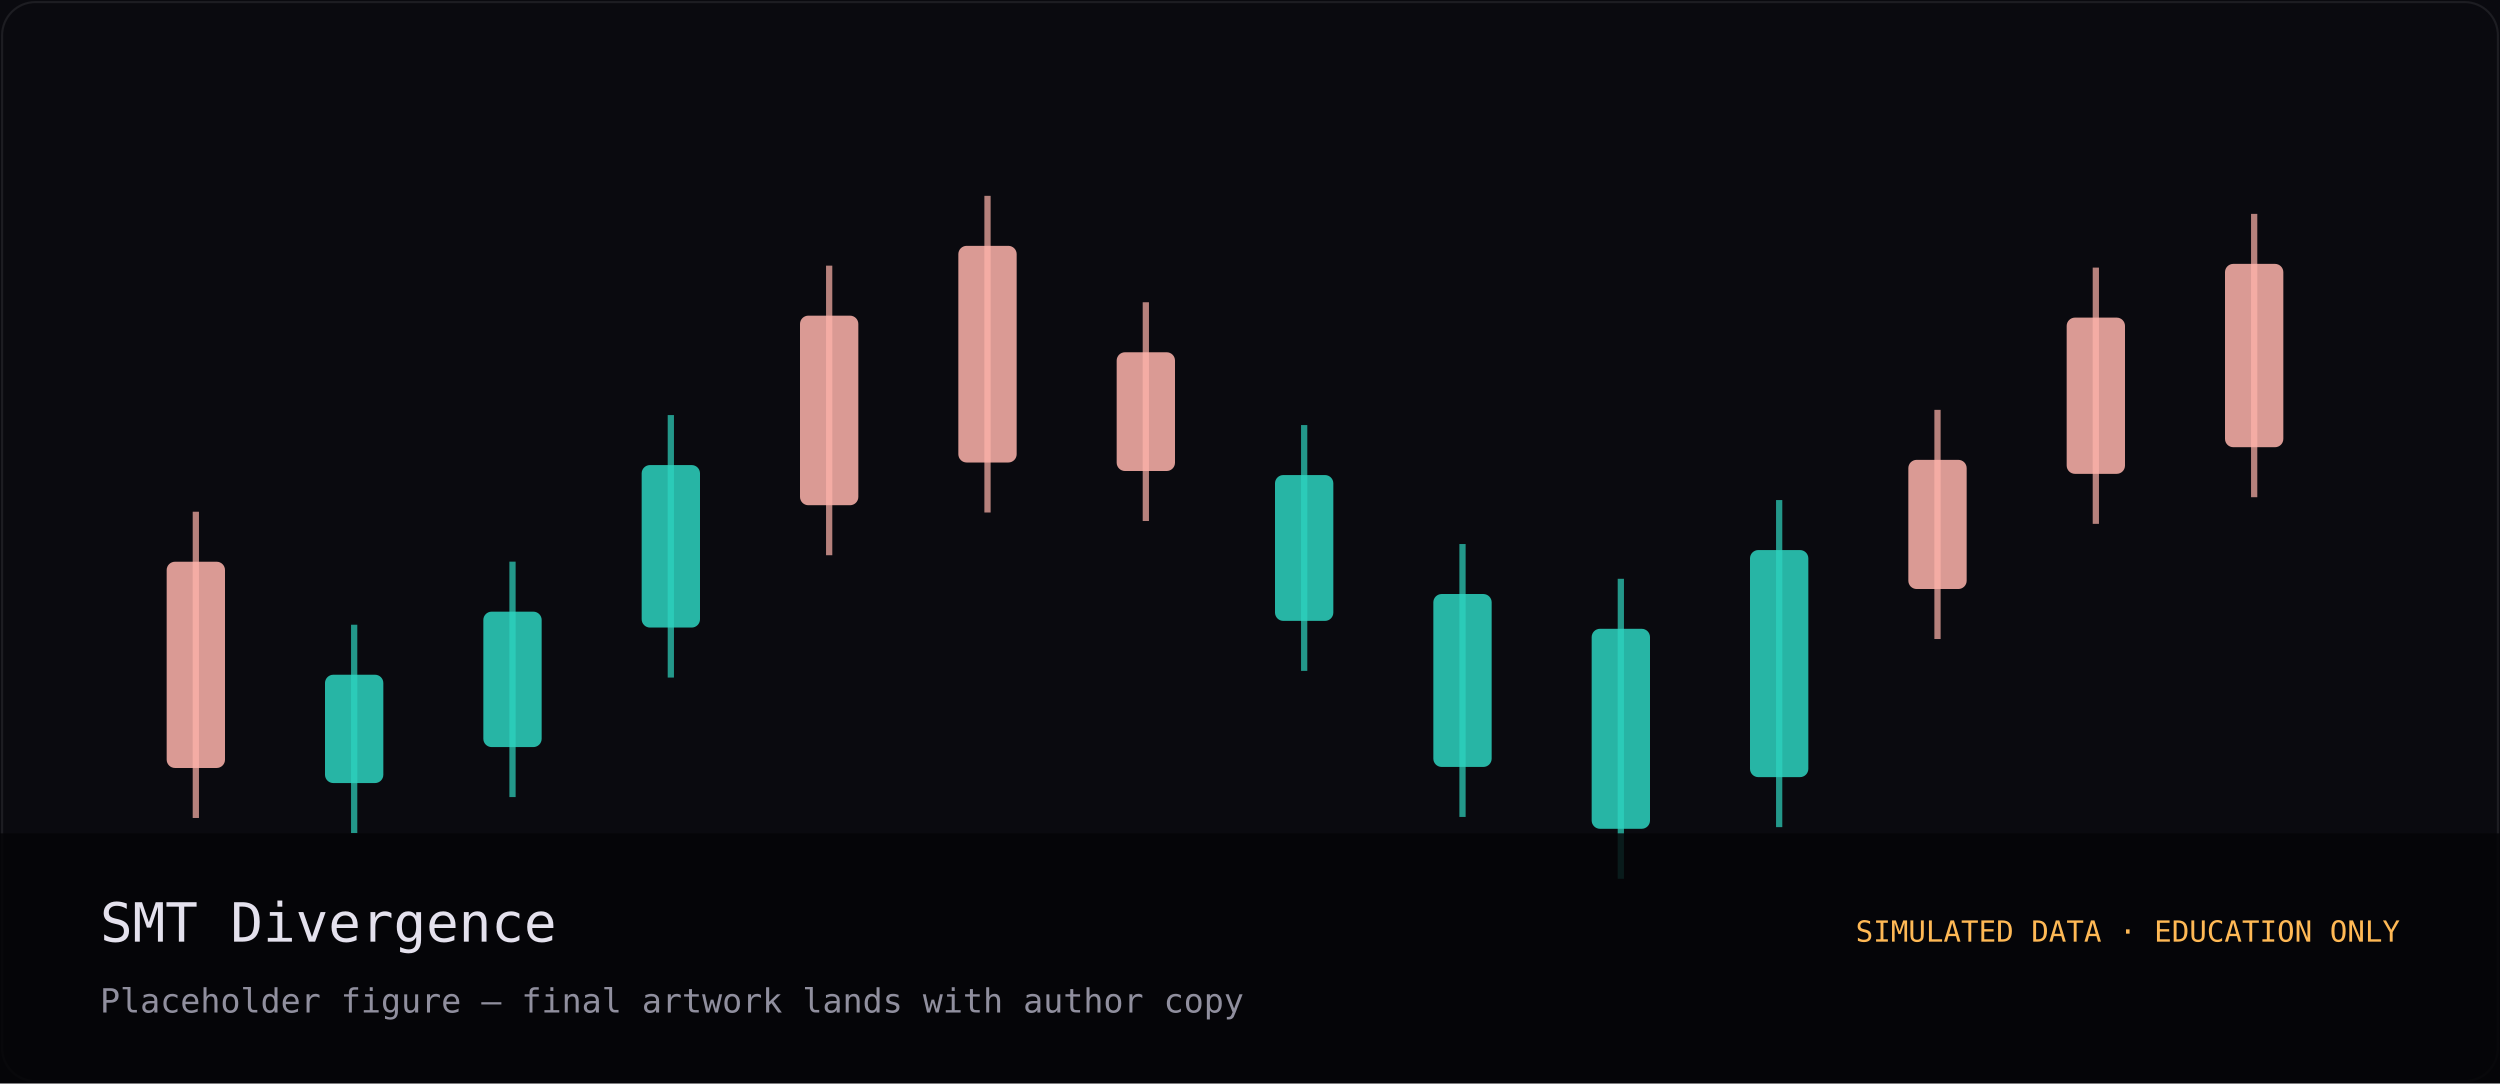
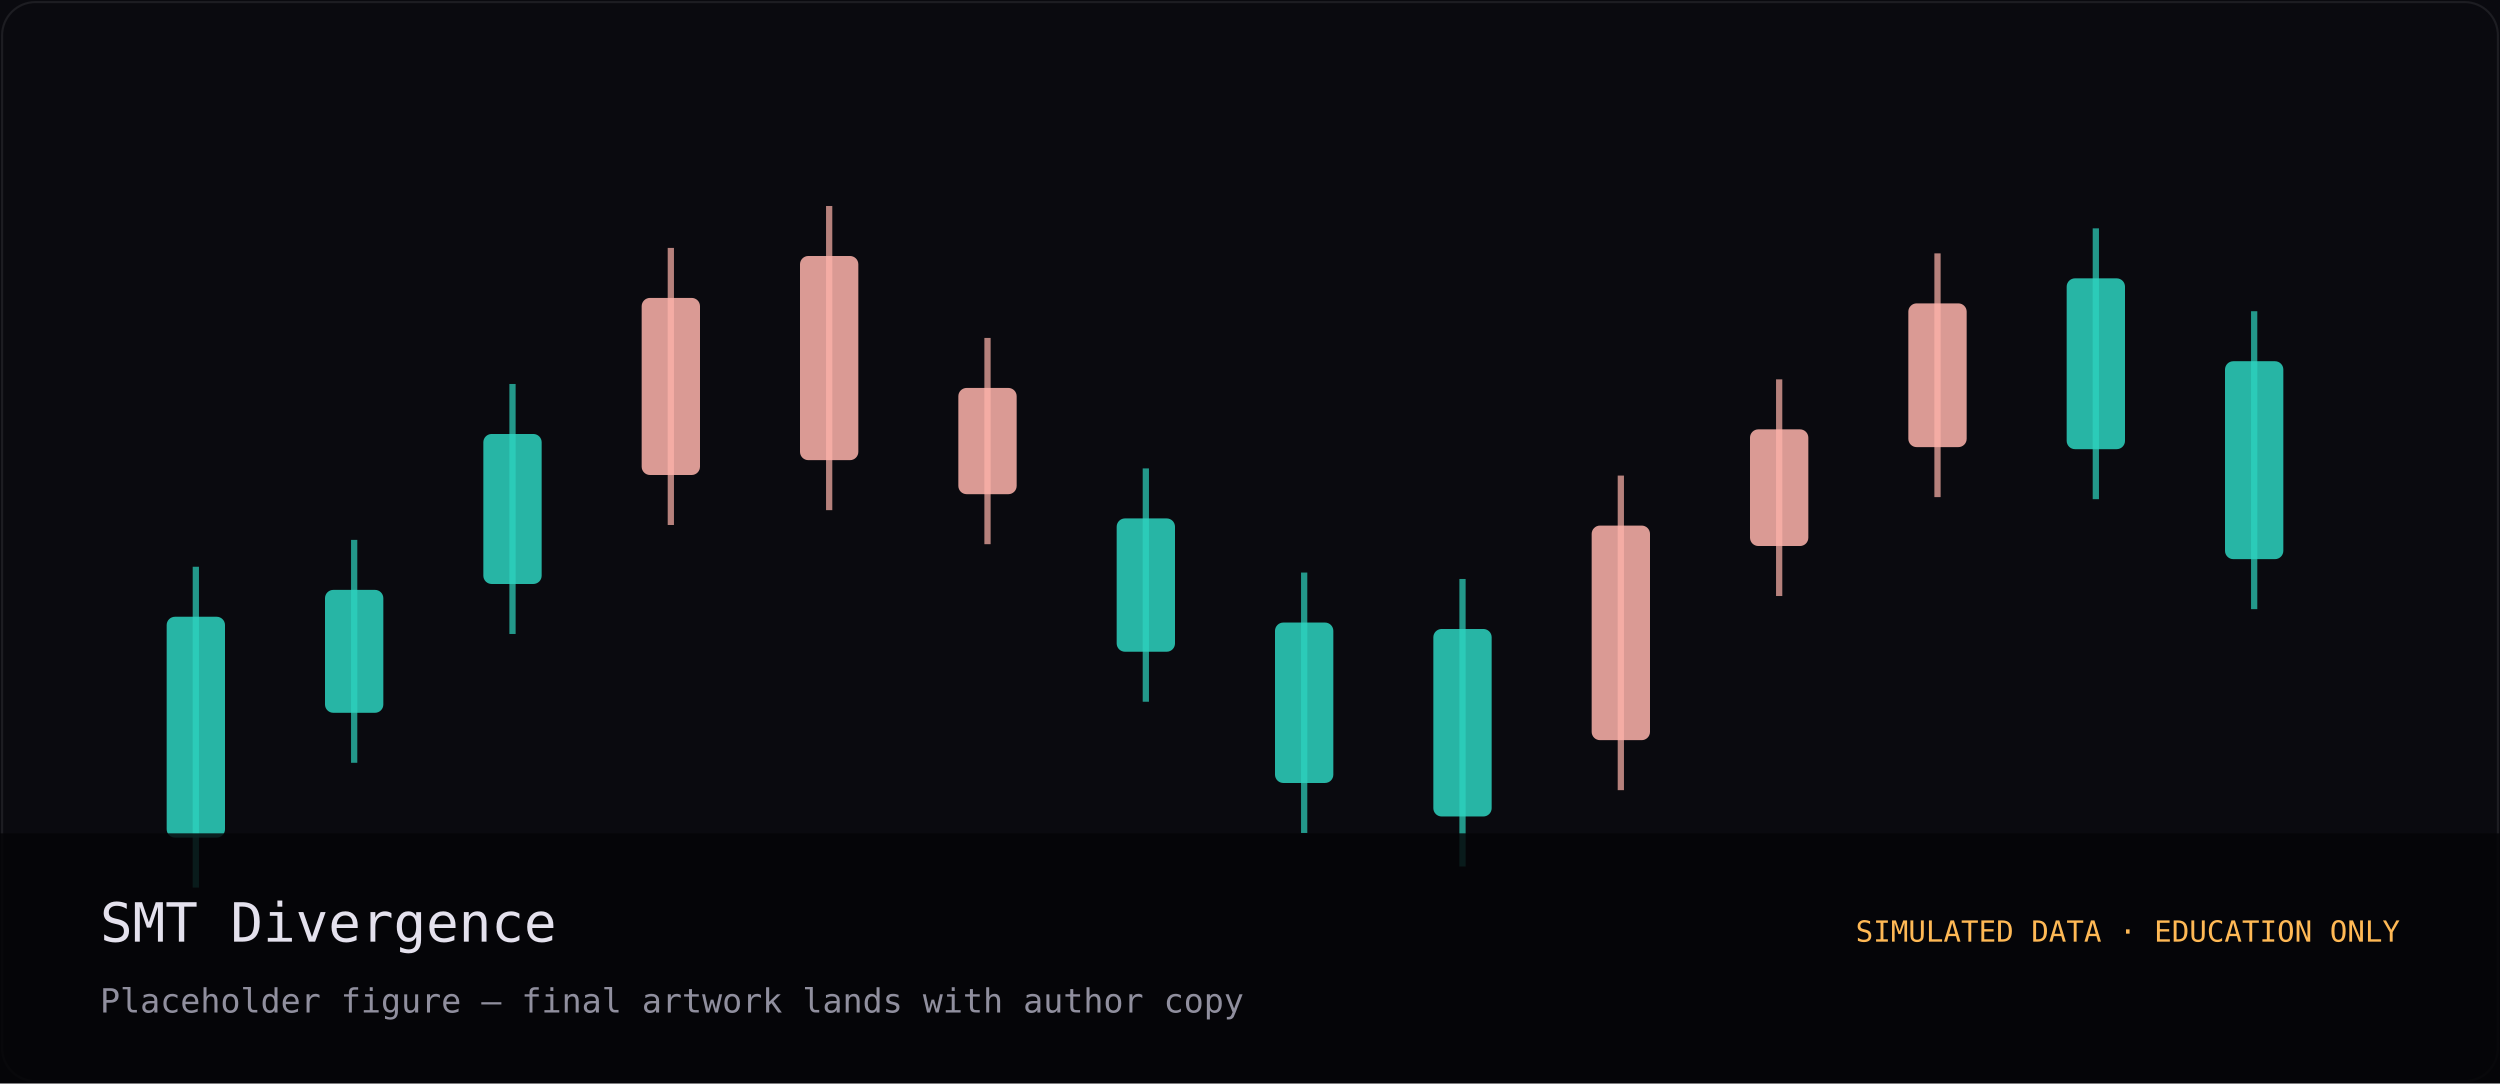
<svg xmlns="http://www.w3.org/2000/svg" width="1200" height="520" viewBox="0 0 1200 520">
  <rect width="1200" height="520" fill="#0A0A0F" />
  <rect x="1" y="1" width="1198" height="518" rx="16" fill="none" stroke="rgba(255,255,255,0.08)" />
-   <line x1="94" y1="245.629" x2="94" y2="392.629" stroke="#FFB4AB" stroke-width="3" opacity="0.7" />
-   <rect x="80" y="269.629" width="28" height="99" rx="4" fill="#FFB4AB" opacity="0.85" />
-   <line x1="170" y1="299.869" x2="170" y2="399.869" stroke="#2DD4BF" stroke-width="3" opacity="0.7" />
-   <rect x="156" y="323.869" width="28" height="52" rx="4" fill="#2DD4BF" opacity="0.85" />
-   <line x1="246" y1="269.596" x2="246" y2="382.596" stroke="#2DD4BF" stroke-width="3" opacity="0.7" />
-   <rect x="232" y="293.596" width="28" height="65" rx="4" fill="#2DD4BF" opacity="0.85" />
-   <line x1="322" y1="199.23" x2="322" y2="325.23" stroke="#2DD4BF" stroke-width="3" opacity="0.7" />
-   <rect x="308" y="223.23" width="28" height="78" rx="4" fill="#2DD4BF" opacity="0.85" />
-   <line x1="398" y1="127.511" x2="398" y2="266.511" stroke="#FFB4AB" stroke-width="3" opacity="0.7" />
-   <rect x="384" y="151.511" width="28" height="91" rx="4" fill="#FFB4AB" opacity="0.85" />
-   <line x1="474" y1="94.001" x2="474" y2="246.001" stroke="#FFB4AB" stroke-width="3" opacity="0.7" />
-   <rect x="460" y="118.001" width="28" height="104" rx="4" fill="#FFB4AB" opacity="0.85" />
-   <line x1="550" y1="145.083" x2="550" y2="250.083" stroke="#FFB4AB" stroke-width="3" opacity="0.7" />
-   <rect x="536" y="169.083" width="28" height="57" rx="4" fill="#FFB4AB" opacity="0.85" />
-   <line x1="626" y1="204.026" x2="626" y2="322.026" stroke="#2DD4BF" stroke-width="3" opacity="0.7" />
-   <rect x="612" y="228.026" width="28" height="70" rx="4" fill="#2DD4BF" opacity="0.85" />
-   <line x1="702" y1="261.134" x2="702" y2="392.134" stroke="#2DD4BF" stroke-width="3" opacity="0.7" />
-   <rect x="688" y="285.134" width="28" height="83" rx="4" fill="#2DD4BF" opacity="0.85" />
-   <line x1="778" y1="277.822" x2="778" y2="421.822" stroke="#2DD4BF" stroke-width="3" opacity="0.7" />
-   <rect x="764" y="301.822" width="28" height="96" rx="4" fill="#2DD4BF" opacity="0.85" />
-   <line x1="854" y1="240.026" x2="854" y2="397.026" stroke="#2DD4BF" stroke-width="3" opacity="0.7" />
-   <rect x="840" y="264.026" width="28" height="109" rx="4" fill="#2DD4BF" opacity="0.85" />
-   <line x1="930" y1="196.728" x2="930" y2="306.728" stroke="#FFB4AB" stroke-width="3" opacity="0.7" />
-   <rect x="916" y="220.728" width="28" height="62" rx="4" fill="#FFB4AB" opacity="0.85" />
-   <line x1="1006" y1="128.448" x2="1006" y2="251.448" stroke="#FFB4AB" stroke-width="3" opacity="0.7" />
-   <rect x="992" y="152.448" width="28" height="75" rx="4" fill="#FFB4AB" opacity="0.85" />
-   <line x1="1082" y1="102.661" x2="1082" y2="238.661" stroke="#FFB4AB" stroke-width="3" opacity="0.7" />
-   <rect x="1068" y="126.661" width="28" height="88" rx="4" fill="#FFB4AB" opacity="0.85" />
+   <line x1="94" y1="272.042" x2="94" y2="426.042" stroke="#2DD4BF" stroke-width="3" opacity="0.7" />
+   <rect x="80" y="296.042" width="28" height="106" rx="4" fill="#2DD4BF" opacity="0.85" />
+   <line x1="170" y1="259.143" x2="170" y2="366.143" stroke="#2DD4BF" stroke-width="3" opacity="0.7" />
+   <rect x="156" y="283.143" width="28" height="59" rx="4" fill="#2DD4BF" opacity="0.85" />
+   <line x1="246" y1="184.311" x2="246" y2="304.311" stroke="#2DD4BF" stroke-width="3" opacity="0.7" />
+   <rect x="232" y="208.311" width="28" height="72" rx="4" fill="#2DD4BF" opacity="0.85" />
+   <line x1="322" y1="118.996" x2="322" y2="251.996" stroke="#FFB4AB" stroke-width="3" opacity="0.7" />
+   <rect x="308" y="142.996" width="28" height="85" rx="4" fill="#FFB4AB" opacity="0.85" />
+   <line x1="398" y1="98.874" x2="398" y2="244.874" stroke="#FFB4AB" stroke-width="3" opacity="0.7" />
+   <rect x="384" y="122.874" width="28" height="98" rx="4" fill="#FFB4AB" opacity="0.85" />
+   <line x1="474" y1="162.208" x2="474" y2="261.208" stroke="#FFB4AB" stroke-width="3" opacity="0.7" />
+   <rect x="460" y="186.208" width="28" height="51" rx="4" fill="#FFB4AB" opacity="0.85" />
+   <line x1="550" y1="224.836" x2="550" y2="336.836" stroke="#2DD4BF" stroke-width="3" opacity="0.7" />
+   <rect x="536" y="248.836" width="28" height="64" rx="4" fill="#2DD4BF" opacity="0.85" />
+   <line x1="626" y1="274.825" x2="626" y2="399.825" stroke="#2DD4BF" stroke-width="3" opacity="0.7" />
+   <rect x="612" y="298.825" width="28" height="77" rx="4" fill="#2DD4BF" opacity="0.85" />
+   <line x1="702" y1="277.909" x2="702" y2="415.909" stroke="#2DD4BF" stroke-width="3" opacity="0.7" />
+   <rect x="688" y="301.909" width="28" height="90" rx="4" fill="#2DD4BF" opacity="0.85" />
+   <line x1="778" y1="228.276" x2="778" y2="379.276" stroke="#FFB4AB" stroke-width="3" opacity="0.7" />
+   <rect x="764" y="252.276" width="28" height="103" rx="4" fill="#FFB4AB" opacity="0.85" />
+   <line x1="854" y1="182.089" x2="854" y2="286.089" stroke="#FFB4AB" stroke-width="3" opacity="0.7" />
+   <rect x="840" y="206.089" width="28" height="56" rx="4" fill="#FFB4AB" opacity="0.85" />
+   <line x1="930" y1="121.619" x2="930" y2="238.619" stroke="#FFB4AB" stroke-width="3" opacity="0.7" />
+   <rect x="916" y="145.619" width="28" height="69" rx="4" fill="#FFB4AB" opacity="0.85" />
+   <line x1="1006" y1="109.604" x2="1006" y2="239.604" stroke="#2DD4BF" stroke-width="3" opacity="0.7" />
+   <rect x="992" y="133.604" width="28" height="82" rx="4" fill="#2DD4BF" opacity="0.85" />
+   <line x1="1082" y1="149.389" x2="1082" y2="292.389" stroke="#2DD4BF" stroke-width="3" opacity="0.7" />
+   <rect x="1068" y="173.389" width="28" height="95" rx="4" fill="#2DD4BF" opacity="0.85" />
  <rect x="0" y="400" width="1200" height="120" fill="#050507" opacity="0.85" />
  <text x="48" y="452" font-family="Menlo, monospace" font-size="26" fill="#E4E1ED">SMT Divergence</text>
  <text x="48" y="486" font-family="Menlo, monospace" font-size="16" fill="#908F9E">Placeholder figure — final artwork lands with author copy</text>
  <text x="1152" y="452" text-anchor="end" font-family="Menlo, monospace" font-size="14" fill="#FFB955">SIMULATED DATA · EDUCATION ONLY</text>
</svg>
